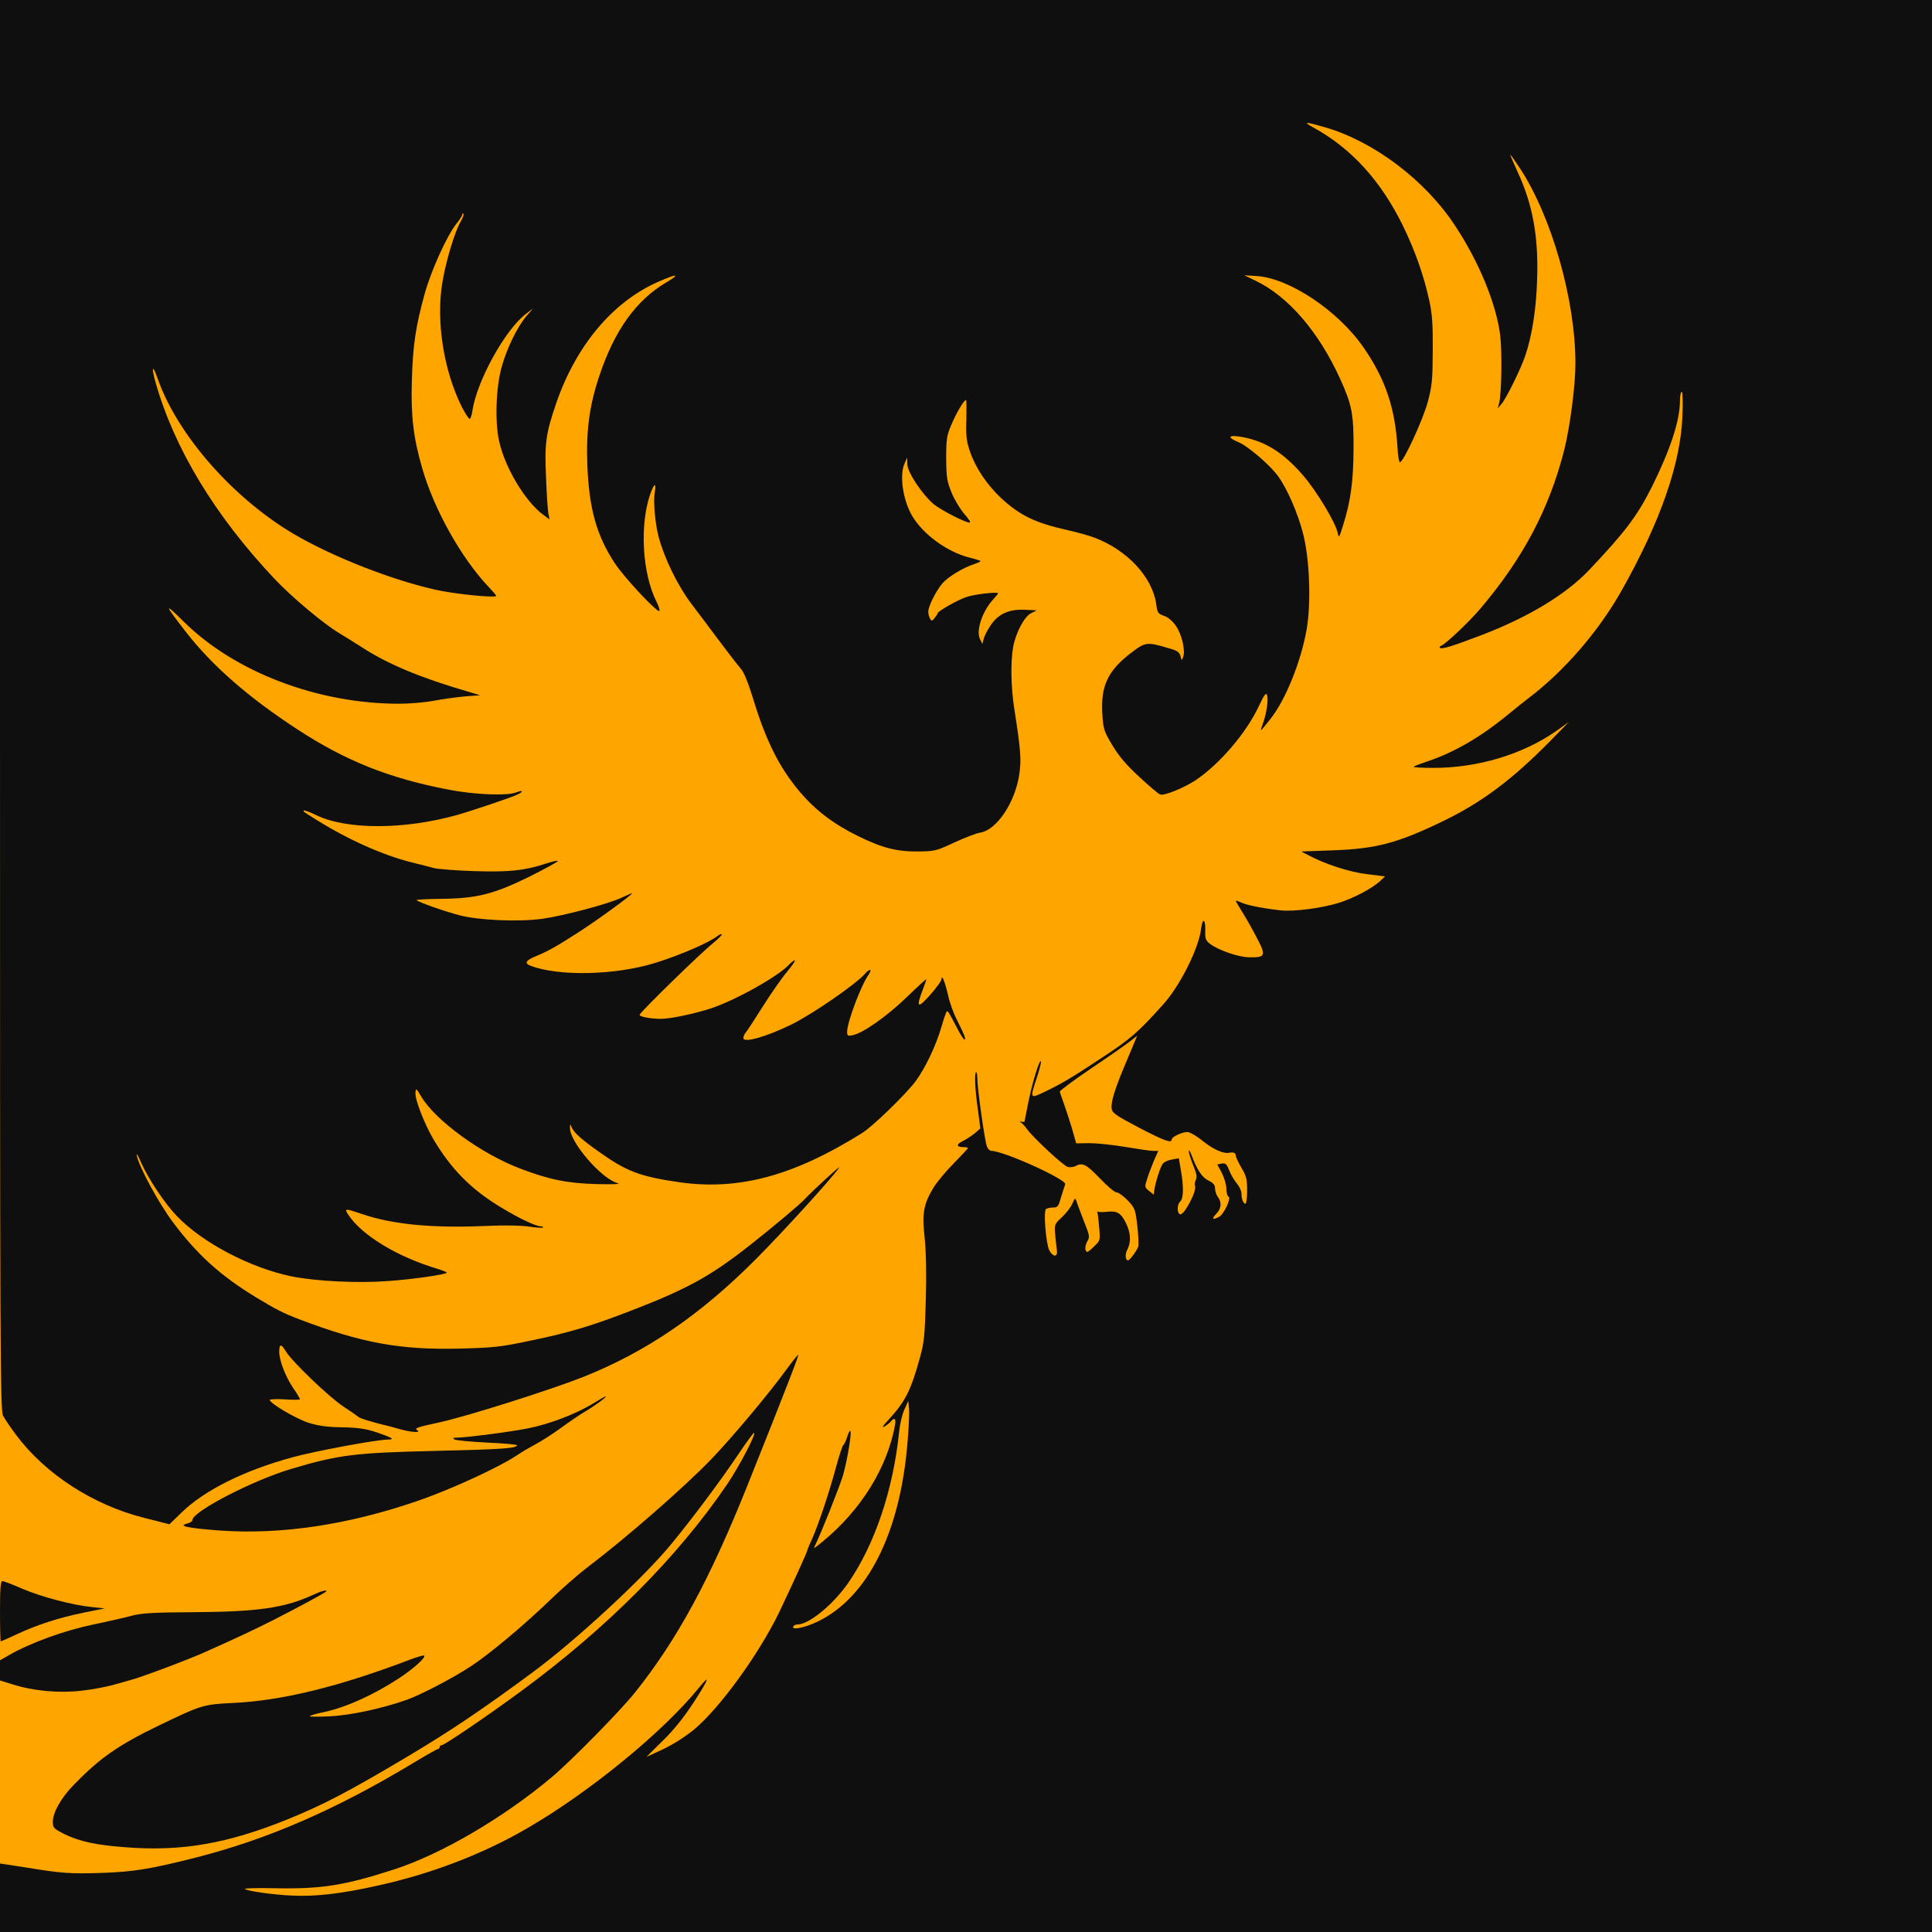
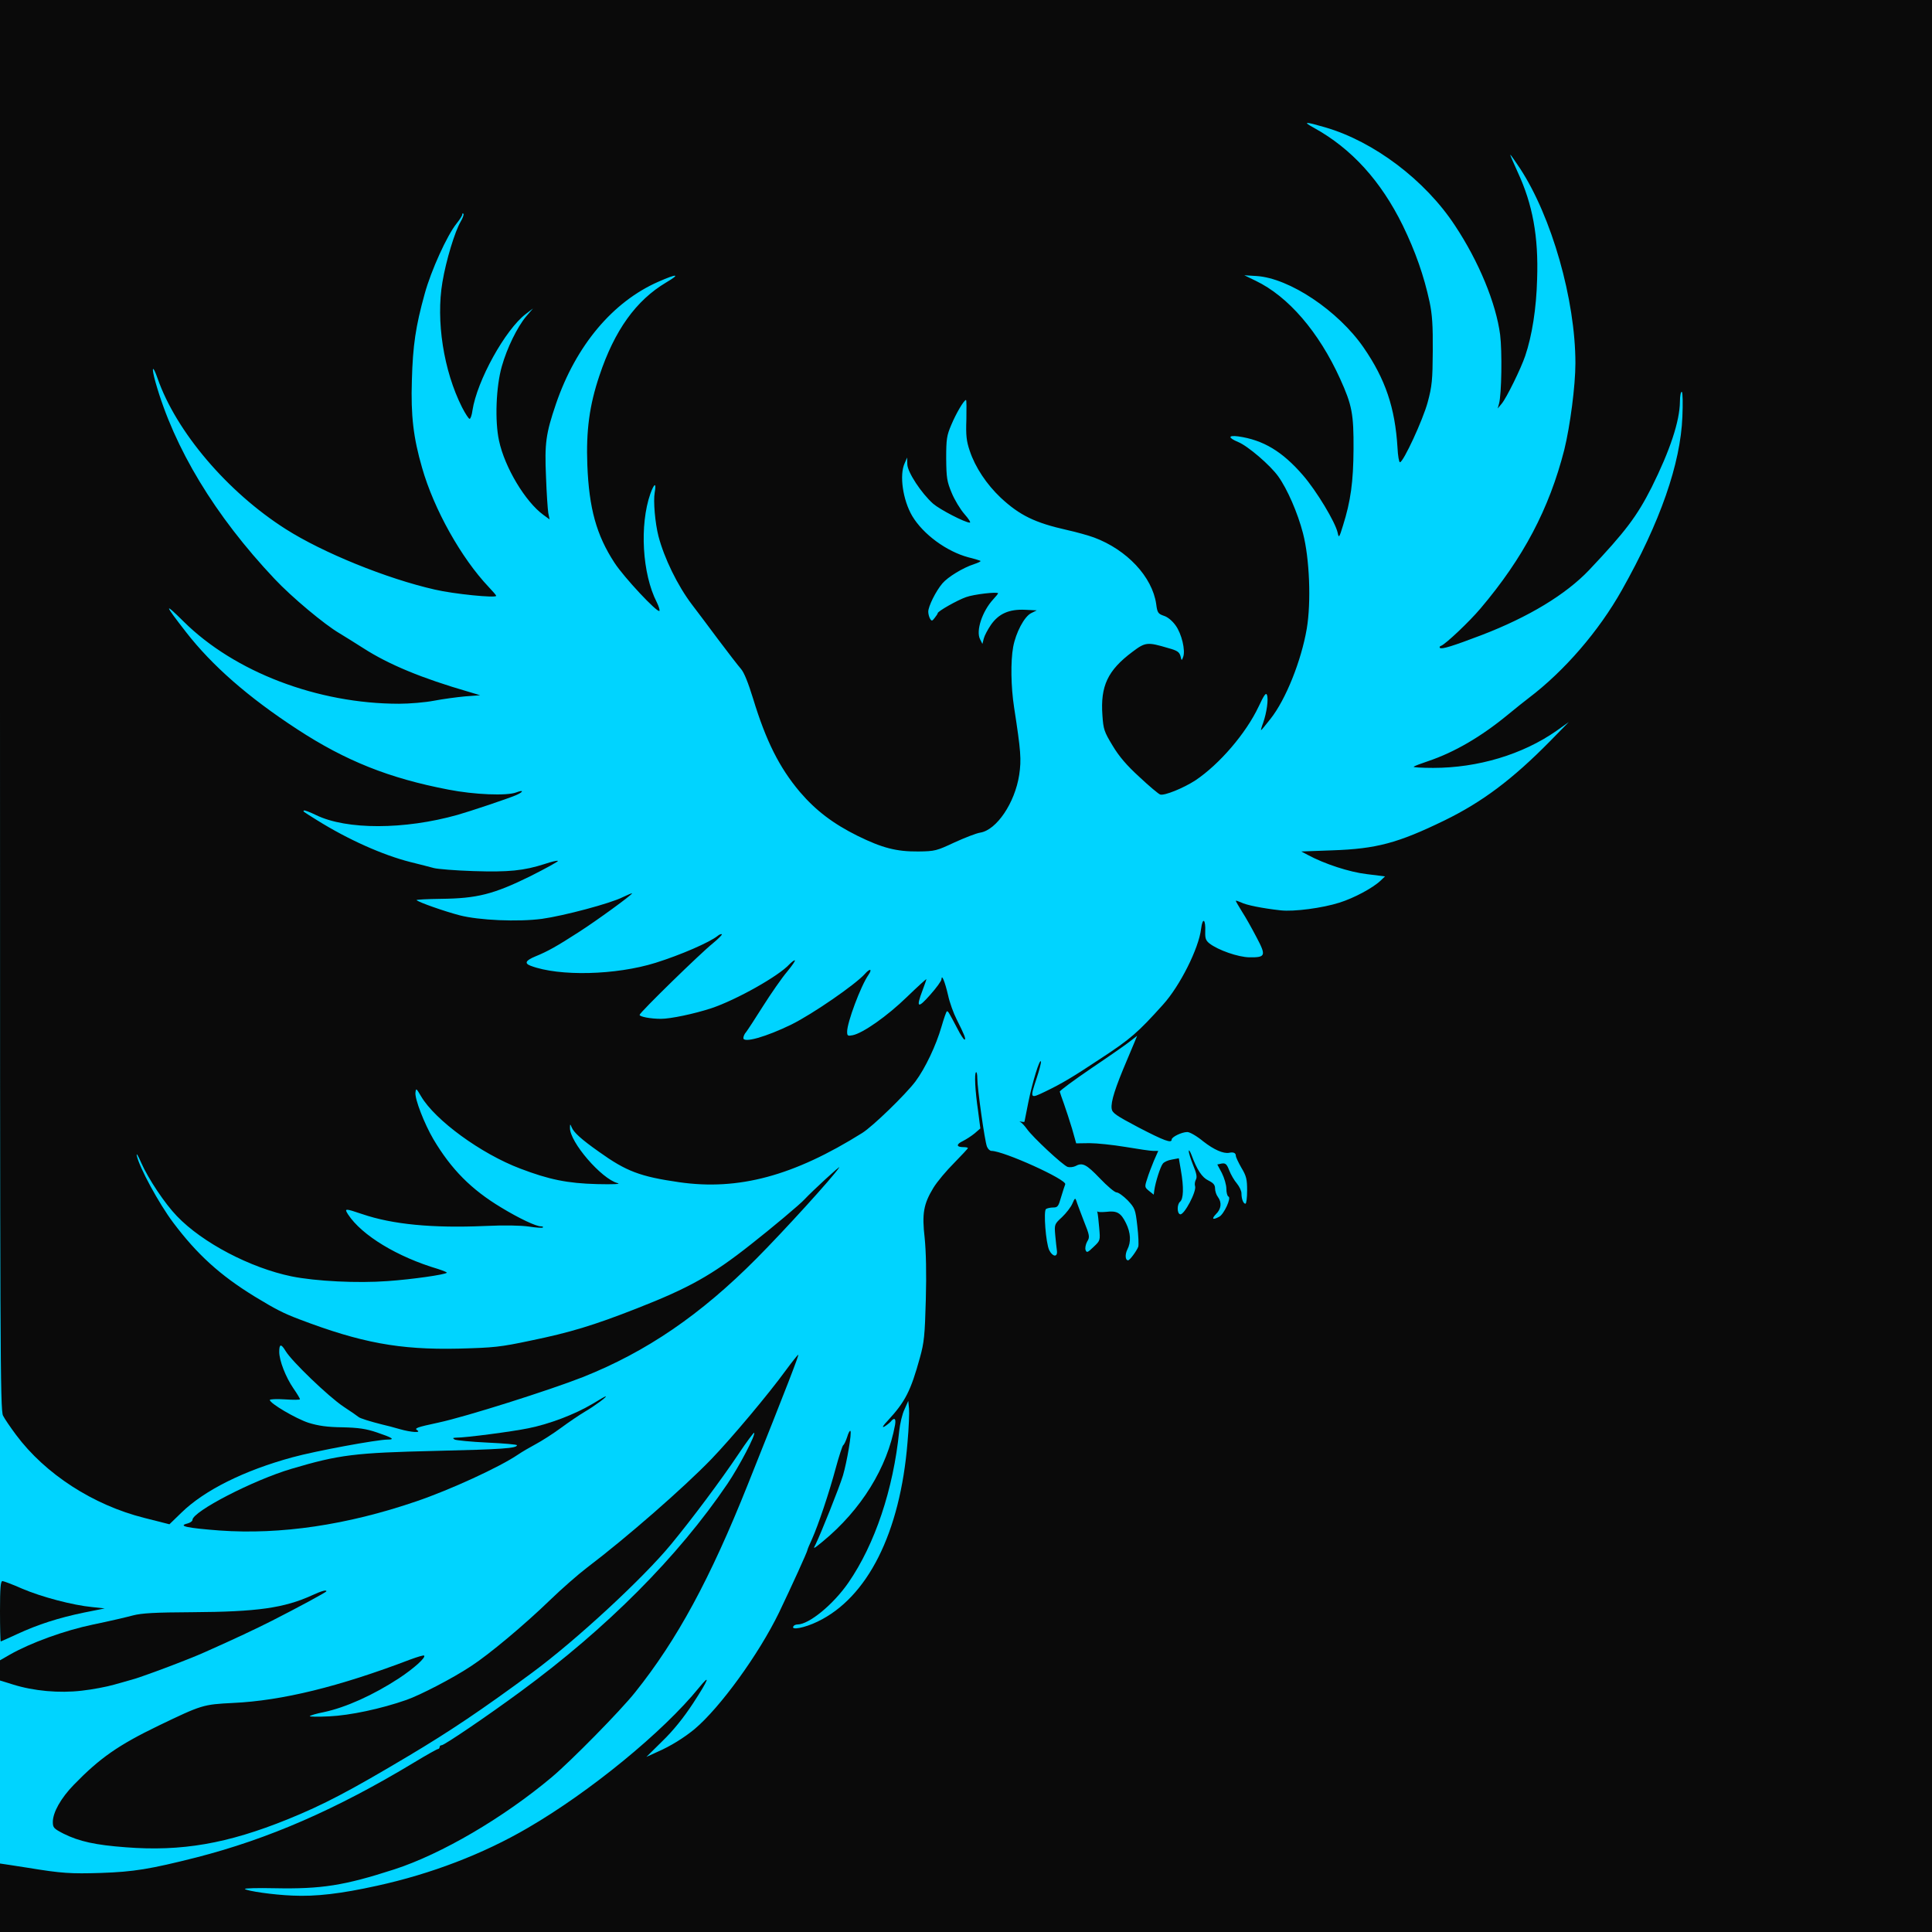
- <svg xmlns="http://www.w3.org/2000/svg" version="1.0" width="1024pt" height="1024pt" viewBox="0 0 1024 1024" preserveAspectRatio="xMidYMid meet">
-   <rect width="1024" height="1024" fill="#FFA500" />
-   <g transform="translate(0,1024) scale(0.1,-0.1)" fill="rgb(15, 15, 15)" stroke="none">
+ <svg xmlns="http://www.w3.org/2000/svg" version="1.0" width="1024ptpx" height="1024ptpx" viewBox="0 0 1024 1024" preserveAspectRatio="xMidYMid meet" transform="rotate(0) scale(1, 1)">
+   <rect width="1024" height="1024" fill="#00d4ff" />
+   <g transform="translate(0,1024) scale(0.1,-0.1)" fill="#0a0a0a" stroke="none">
    <path d="M0 6505 c0 -3420 1 -3739 16 -3768 9 -18 40 -63 69 -102 155 -208 409 -372 679 -440 l134 -34 64 62 c121 118 331 223 588 293 120 33 448 94 506 94 39 0 24 10 -59 38 -56 19 -96 25 -182 27 -82 1 -128 8 -180 24 -67 22 -205 103 -205 121 0 4 36 6 80 3 44 -3 80 -3 80 1 0 3 -15 29 -34 56 -42 61 -76 149 -76 195 0 43 10 44 34 4 32 -54 228 -242 306 -294 41 -27 77 -52 80 -55 6 -7 65 -25 125 -40 22 -5 65 -16 95 -25 60 -17 114 -20 92 -6 -18 11 -4 16 112 41 145 31 587 171 765 241 337 134 624 330 921 629 144 145 402 428 438 482 12 18 -145 -127 -183 -168 -22 -25 -176 -154 -287 -241 -205 -162 -327 -230 -603 -338 -229 -90 -356 -128 -560 -170 -165 -35 -197 -38 -385 -43 -313 -7 -517 31 -845 156 -82 31 -125 53 -235 120 -184 113 -305 223 -432 392 -76 101 -180 293 -193 355 -3 17 7 0 23 -37 38 -86 126 -218 190 -284 135 -141 389 -274 607 -319 129 -26 350 -37 510 -25 129 9 303 34 313 44 2 3 -19 11 -46 20 -216 64 -404 178 -477 289 -21 33 -17 33 75 2 161 -55 373 -75 650 -63 105 5 190 3 233 -3 38 -6 71 -8 74 -5 4 3 -1 6 -10 6 -26 0 -115 42 -209 99 -160 96 -266 203 -361 363 -48 82 -99 213 -95 247 3 25 4 24 30 -20 74 -126 317 -304 526 -383 152 -58 250 -78 407 -82 85 -2 128 0 109 5 -86 22 -255 219 -253 293 0 22 1 22 9 3 11 -27 50 -63 145 -130 144 -103 217 -131 425 -161 314 -45 606 33 970 261 56 35 229 203 282 273 52 70 109 190 138 290 13 45 26 82 29 82 7 0 9 -4 56 -93 16 -32 33 -57 37 -57 10 0 -2 29 -41 106 -17 33 -38 91 -46 129 -17 73 -34 114 -35 85 0 -9 -27 -46 -60 -83 -66 -75 -76 -69 -40 25 11 29 20 55 20 58 0 3 -47 -40 -104 -95 -103 -100 -232 -191 -287 -202 -26 -5 -29 -3 -29 19 0 49 72 242 113 301 22 32 8 36 -19 5 -50 -56 -276 -212 -389 -268 -133 -65 -255 -100 -255 -72 0 8 6 23 14 31 7 9 48 71 90 138 43 68 100 150 128 183 27 33 46 60 40 60 -5 0 -17 -10 -28 -21 -56 -62 -282 -189 -414 -233 -92 -30 -216 -56 -267 -56 -54 0 -113 11 -113 21 0 12 324 328 388 379 29 24 50 45 48 48 -3 3 -14 -1 -23 -9 -43 -34 -194 -100 -328 -142 -211 -66 -512 -73 -662 -16 -35 13 -28 28 25 50 66 27 112 53 227 127 97 62 285 199 285 207 0 2 -22 -7 -49 -20 -64 -33 -313 -99 -428 -115 -127 -17 -335 -8 -438 19 -80 21 -214 68 -227 80 -4 3 55 6 130 7 190 2 278 24 473 120 83 42 149 78 146 81 -3 3 -34 -4 -69 -16 -112 -36 -191 -44 -378 -38 -96 3 -191 11 -210 16 -19 5 -75 20 -125 32 -146 37 -330 119 -495 222 -80 50 -74 46 -69 51 2 3 31 -8 64 -24 162 -79 469 -78 750 1 64 18 267 86 309 104 42 18 44 31 2 15 -50 -19 -223 -12 -360 15 -313 60 -544 152 -801 320 -259 169 -451 337 -590 516 -115 148 -118 160 -12 55 270 -268 711 -436 1142 -436 55 0 138 7 185 16 47 9 121 19 165 23 l80 6 -60 18 c-249 72 -425 145 -560 232 -44 28 -100 63 -125 78 -79 46 -254 192 -345 289 -316 335 -532 692 -631 1043 -23 82 -15 95 11 20 99 -284 371 -603 679 -799 196 -125 535 -263 791 -321 98 -23 325 -46 325 -33 0 3 -18 24 -40 47 -145 153 -290 411 -353 632 -46 159 -60 276 -54 463 5 185 20 286 68 459 34 124 119 310 168 371 17 21 31 43 31 49 0 6 3 8 6 4 4 -3 -3 -22 -14 -41 -31 -52 -78 -207 -97 -321 -35 -205 6 -470 104 -664 17 -33 35 -61 40 -61 5 0 12 20 15 44 24 158 174 429 283 512 l38 29 -37 -43 c-46 -55 -101 -167 -128 -263 -31 -107 -38 -291 -15 -395 30 -141 139 -323 235 -393 l33 -24 -7 34 c-3 19 -9 105 -12 191 -8 179 -1 229 53 388 106 309 301 541 543 647 100 44 119 42 41 -4 -160 -95 -274 -254 -354 -494 -53 -157 -71 -292 -64 -474 9 -229 48 -371 144 -518 50 -77 227 -266 238 -255 3 3 -3 24 -14 46 -77 150 -92 409 -34 575 21 58 33 61 23 6 -8 -44 2 -161 20 -231 30 -115 101 -262 178 -363 25 -33 88 -116 139 -185 52 -69 105 -138 120 -155 17 -19 39 -75 64 -156 69 -227 140 -368 249 -497 84 -98 176 -168 305 -232 132 -65 207 -84 323 -83 88 1 97 4 191 48 55 25 116 49 137 52 86 14 183 157 206 306 12 82 9 124 -27 357 -17 110 -19 244 -5 321 14 76 59 161 95 179 l30 15 -62 3 c-85 4 -140 -21 -181 -80 -17 -25 -34 -57 -38 -73 l-7 -28 -12 24 c-24 44 11 149 69 212 14 15 26 30 26 32 0 10 -130 -5 -170 -20 -46 -16 -150 -75 -150 -85 0 -3 -7 -14 -16 -25 -13 -17 -16 -18 -24 -5 -5 8 -10 25 -10 38 0 28 40 109 75 150 29 34 109 83 168 102 21 7 36 14 34 17 -3 2 -31 11 -64 19 -116 31 -240 122 -298 219 -50 85 -69 218 -40 280 l13 30 1 -36 c1 -42 75 -154 137 -209 36 -31 169 -100 194 -100 7 0 -6 20 -28 45 -22 25 -53 76 -68 113 -25 60 -28 79 -29 182 0 103 3 122 27 178 25 60 67 132 78 132 3 0 3 -46 2 -103 -3 -85 0 -114 18 -167 29 -87 89 -177 164 -248 101 -94 182 -133 351 -171 50 -11 114 -29 144 -40 174 -65 308 -208 329 -352 6 -47 10 -52 41 -63 20 -6 45 -27 62 -51 32 -44 53 -132 40 -167 -8 -21 -8 -21 -14 4 -6 22 -17 30 -65 43 -111 33 -121 32 -190 -20 -131 -98 -170 -181 -159 -336 5 -74 9 -87 54 -161 34 -57 75 -105 142 -166 51 -48 101 -90 110 -93 21 -8 124 34 187 75 127 85 268 249 335 391 28 60 39 76 44 62 9 -21 -1 -94 -20 -148 -8 -21 -13 -39 -11 -39 2 0 24 27 50 60 81 102 163 308 192 477 24 142 15 373 -20 507 -28 108 -83 234 -131 301 -43 60 -161 161 -212 182 -55 23 -55 37 0 30 133 -19 234 -80 343 -206 72 -83 172 -249 184 -305 6 -29 8 -27 28 38 41 130 55 232 56 406 1 186 -8 233 -71 372 -113 249 -275 437 -448 520 l-60 29 65 -4 c174 -11 433 -184 568 -380 115 -167 166 -318 179 -529 2 -43 8 -78 13 -78 18 0 122 225 147 318 23 85 26 118 27 272 1 135 -3 194 -17 260 -30 139 -75 267 -142 405 -116 236 -271 407 -470 517 -62 34 -51 35 59 3 258 -75 530 -280 688 -521 126 -190 217 -411 239 -578 11 -88 8 -316 -6 -366 l-7 -25 21 25 c26 31 103 188 125 254 36 106 59 251 63 406 8 227 -24 398 -103 568 -23 50 -41 92 -39 92 2 0 25 -33 51 -72 168 -256 294 -697 294 -1033 0 -120 -28 -333 -59 -459 -80 -313 -217 -573 -444 -841 -60 -71 -185 -189 -209 -198 -7 -2 -10 -7 -6 -11 8 -9 69 10 221 68 250 96 446 215 569 344 192 203 254 285 332 439 97 195 149 350 150 455 0 31 5 54 10 51 5 -3 6 -63 3 -132 -10 -249 -117 -557 -321 -919 -122 -217 -304 -428 -494 -572 -18 -14 -68 -53 -110 -88 -142 -117 -283 -199 -422 -246 -39 -13 -74 -26 -77 -30 -4 -3 43 -6 103 -6 237 0 474 71 653 196 l66 47 -100 -102 c-199 -202 -359 -322 -560 -420 -247 -120 -360 -150 -594 -158 l-164 -6 34 -18 c89 -48 220 -91 313 -102 l97 -12 -23 -22 c-42 -40 -142 -93 -218 -117 -91 -29 -242 -49 -313 -41 -98 11 -182 28 -209 42 -16 7 -28 11 -28 8 0 -2 15 -28 33 -57 19 -29 53 -90 77 -136 52 -98 48 -107 -38 -106 -60 1 -165 38 -211 73 -20 16 -24 27 -23 62 3 68 -14 80 -22 16 -12 -103 -112 -303 -202 -402 -133 -148 -172 -182 -331 -286 -149 -99 -207 -133 -292 -174 -83 -40 -83 -40 -46 72 14 42 24 81 22 87 -6 17 -45 -109 -67 -218 -11 -54 -20 -100 -20 -101 0 -2 -8 -2 -17 0 -10 1 -12 0 -5 -2 7 -3 22 -19 35 -37 30 -43 191 -193 216 -201 11 -3 29 -1 40 4 38 21 58 11 130 -64 39 -41 79 -75 89 -75 10 0 36 -19 59 -42 38 -41 41 -47 51 -136 6 -51 8 -101 5 -110 -9 -23 -45 -72 -54 -72 -15 0 -17 31 -4 57 21 40 18 89 -7 140 -27 55 -48 67 -104 60 -24 -2 -45 -2 -47 2 -2 3 -2 0 0 -7 2 -8 6 -44 9 -80 6 -67 6 -67 -30 -101 -31 -30 -36 -32 -42 -17 -4 10 0 30 8 45 15 24 14 31 -18 111 -18 47 -36 94 -39 105 -6 17 -8 16 -21 -14 -8 -19 -33 -51 -55 -72 -40 -37 -41 -38 -36 -96 3 -32 7 -69 9 -83 4 -35 -23 -32 -41 4 -18 38 -31 208 -17 218 6 4 23 8 38 8 24 0 28 6 42 55 9 30 19 61 22 68 9 25 -327 177 -391 177 -8 0 -19 10 -24 23 -12 30 -51 309 -51 360 0 22 -3 37 -7 34 -9 -9 -5 -96 11 -205 l12 -93 -30 -26 c-17 -14 -45 -32 -63 -41 -36 -17 -35 -32 3 -32 13 0 24 -2 24 -5 0 -3 -33 -38 -73 -79 -40 -40 -90 -99 -110 -132 -52 -86 -61 -136 -46 -266 7 -69 10 -187 6 -326 -5 -190 -9 -228 -31 -307 -49 -178 -78 -234 -170 -334 -25 -26 -33 -39 -20 -33 11 6 26 18 34 26 20 25 30 19 24 -16 -41 -226 -179 -450 -383 -618 -51 -42 -53 -42 -38 -15 27 55 125 299 145 365 21 72 48 228 39 236 -3 3 -11 -12 -17 -33 -7 -21 -16 -40 -21 -43 -4 -3 -22 -57 -39 -120 -36 -134 -93 -303 -126 -377 -13 -28 -24 -54 -24 -57 0 -9 -85 -195 -151 -333 -108 -222 -312 -503 -447 -617 -57 -47 -128 -91 -197 -121 l-59 -27 85 84 c56 54 112 123 163 201 81 124 96 162 30 81 -188 -232 -577 -551 -906 -742 -236 -138 -512 -244 -800 -307 -190 -42 -324 -58 -449 -52 -100 4 -239 24 -251 35 -4 4 67 6 157 4 249 -5 369 14 635 100 250 81 579 274 835 489 102 86 363 351 441 449 224 280 398 602 598 1103 210 525 272 687 267 687 -3 -1 -33 -38 -66 -83 -90 -124 -288 -360 -395 -471 -146 -151 -449 -416 -659 -575 -46 -35 -134 -112 -195 -171 -134 -130 -325 -290 -421 -352 -95 -63 -269 -153 -341 -178 -134 -47 -299 -82 -409 -87 -60 -3 -107 -2 -103 1 3 4 36 14 73 21 118 25 264 91 400 180 80 53 143 110 133 120 -3 3 -36 -7 -74 -21 -375 -143 -678 -218 -939 -230 -159 -8 -165 -10 -394 -120 -215 -104 -312 -172 -450 -314 -68 -70 -111 -146 -111 -197 0 -30 5 -35 57 -62 83 -41 168 -60 330 -72 295 -23 538 19 857 148 190 77 329 150 641 336 220 131 391 246 655 441 232 171 588 500 737 681 113 137 263 338 357 478 43 65 81 115 83 113 10 -9 -79 -178 -141 -270 -263 -388 -640 -766 -1096 -1101 -178 -131 -405 -285 -419 -285 -6 0 -11 -4 -11 -10 0 -5 -4 -10 -8 -10 -5 0 -62 -32 -128 -72 -411 -248 -771 -405 -1154 -503 -245 -62 -331 -76 -505 -82 -161 -5 -208 -2 -385 27 -30 5 -76 12 -103 16 l-47 7 0 -182 0 -181 5120 0 5120 0 0 5120 0 5120 -5120 0 -5120 0 0 -3735z m5974 -1882 c-63 -148 -87 -222 -82 -259 3 -23 22 -36 143 -100 135 -70 175 -85 175 -64 0 14 54 40 83 40 13 0 50 -21 85 -50 55 -43 106 -66 137 -60 22 5 35 -1 35 -15 0 -8 14 -37 30 -65 26 -43 30 -61 30 -120 0 -39 -4 -70 -9 -70 -11 0 -21 25 -21 55 0 13 -11 36 -24 52 -14 16 -32 47 -41 70 -13 34 -20 39 -40 36 l-23 -5 24 -45 c13 -26 24 -63 24 -84 0 -20 5 -39 11 -41 17 -6 -24 -94 -49 -107 -35 -19 -42 -12 -17 14 28 27 32 62 10 91 -8 10 -15 31 -15 45 0 19 -9 29 -35 42 -34 16 -61 57 -90 136 -8 20 -14 29 -14 20 -1 -8 10 -42 23 -75 18 -43 22 -64 14 -77 -5 -10 -7 -25 -4 -33 10 -27 -58 -156 -79 -150 -17 4 -17 52 -1 66 19 15 21 76 5 167 l-11 64 -37 -7 c-20 -3 -42 -13 -48 -22 -13 -16 -39 -98 -45 -141 l-3 -23 -25 20 c-23 19 -24 21 -10 63 7 24 24 68 36 97 l23 52 -27 0 c-15 0 -81 10 -147 21 -66 11 -152 20 -190 20 l-71 -1 -22 78 c-13 42 -32 102 -43 132 -11 30 -21 59 -22 64 -1 5 75 61 169 125 95 64 187 128 205 143 19 15 35 27 36 28 0 0 -23 -57 -53 -127z m-1164 -2028 c-39 -480 -212 -823 -477 -950 -68 -33 -142 -47 -128 -25 3 6 13 10 22 10 61 0 190 106 270 222 140 203 238 494 269 803 4 39 16 90 28 115 l20 45 4 -40 c2 -22 -1 -103 -8 -180z" />
    <path d="M3140 2799 c-94 -56 -229 -107 -339 -129 -87 -18 -332 -50 -384 -50 -18 -1 -19 -2 -7 -10 9 -4 86 -12 173 -16 86 -4 157 -10 157 -14 0 -16 -78 -22 -430 -30 -429 -10 -512 -20 -765 -95 -203 -60 -524 -226 -525 -271 0 -7 -12 -15 -27 -19 -53 -13 0 -24 171 -37 323 -23 675 29 1041 154 180 61 443 182 540 248 22 15 65 40 95 56 30 16 90 54 132 85 42 31 101 71 130 88 48 28 120 81 108 80 -3 0 -34 -18 -70 -40z" />
    <path d="M0 1700 c0 -88 2 -160 4 -160 2 0 41 18 87 39 110 51 219 86 354 114 l110 22 -65 7 c-105 10 -270 54 -371 97 -52 23 -100 41 -106 41 -10 0 -13 -39 -13 -160z" />
    <path d="M1655 1785 c-149 -68 -292 -88 -635 -90 -200 -1 -268 -5 -315 -17 -33 -9 -127 -31 -210 -48 -154 -32 -332 -97 -443 -160 l-52 -30 0 -54 0 -53 68 -21 c111 -35 247 -47 365 -33 56 6 134 21 172 32 39 11 77 22 85 24 45 10 309 109 395 148 158 70 274 125 355 166 132 67 290 152 290 157 0 9 -27 1 -75 -21z" />
  </g>
</svg>
